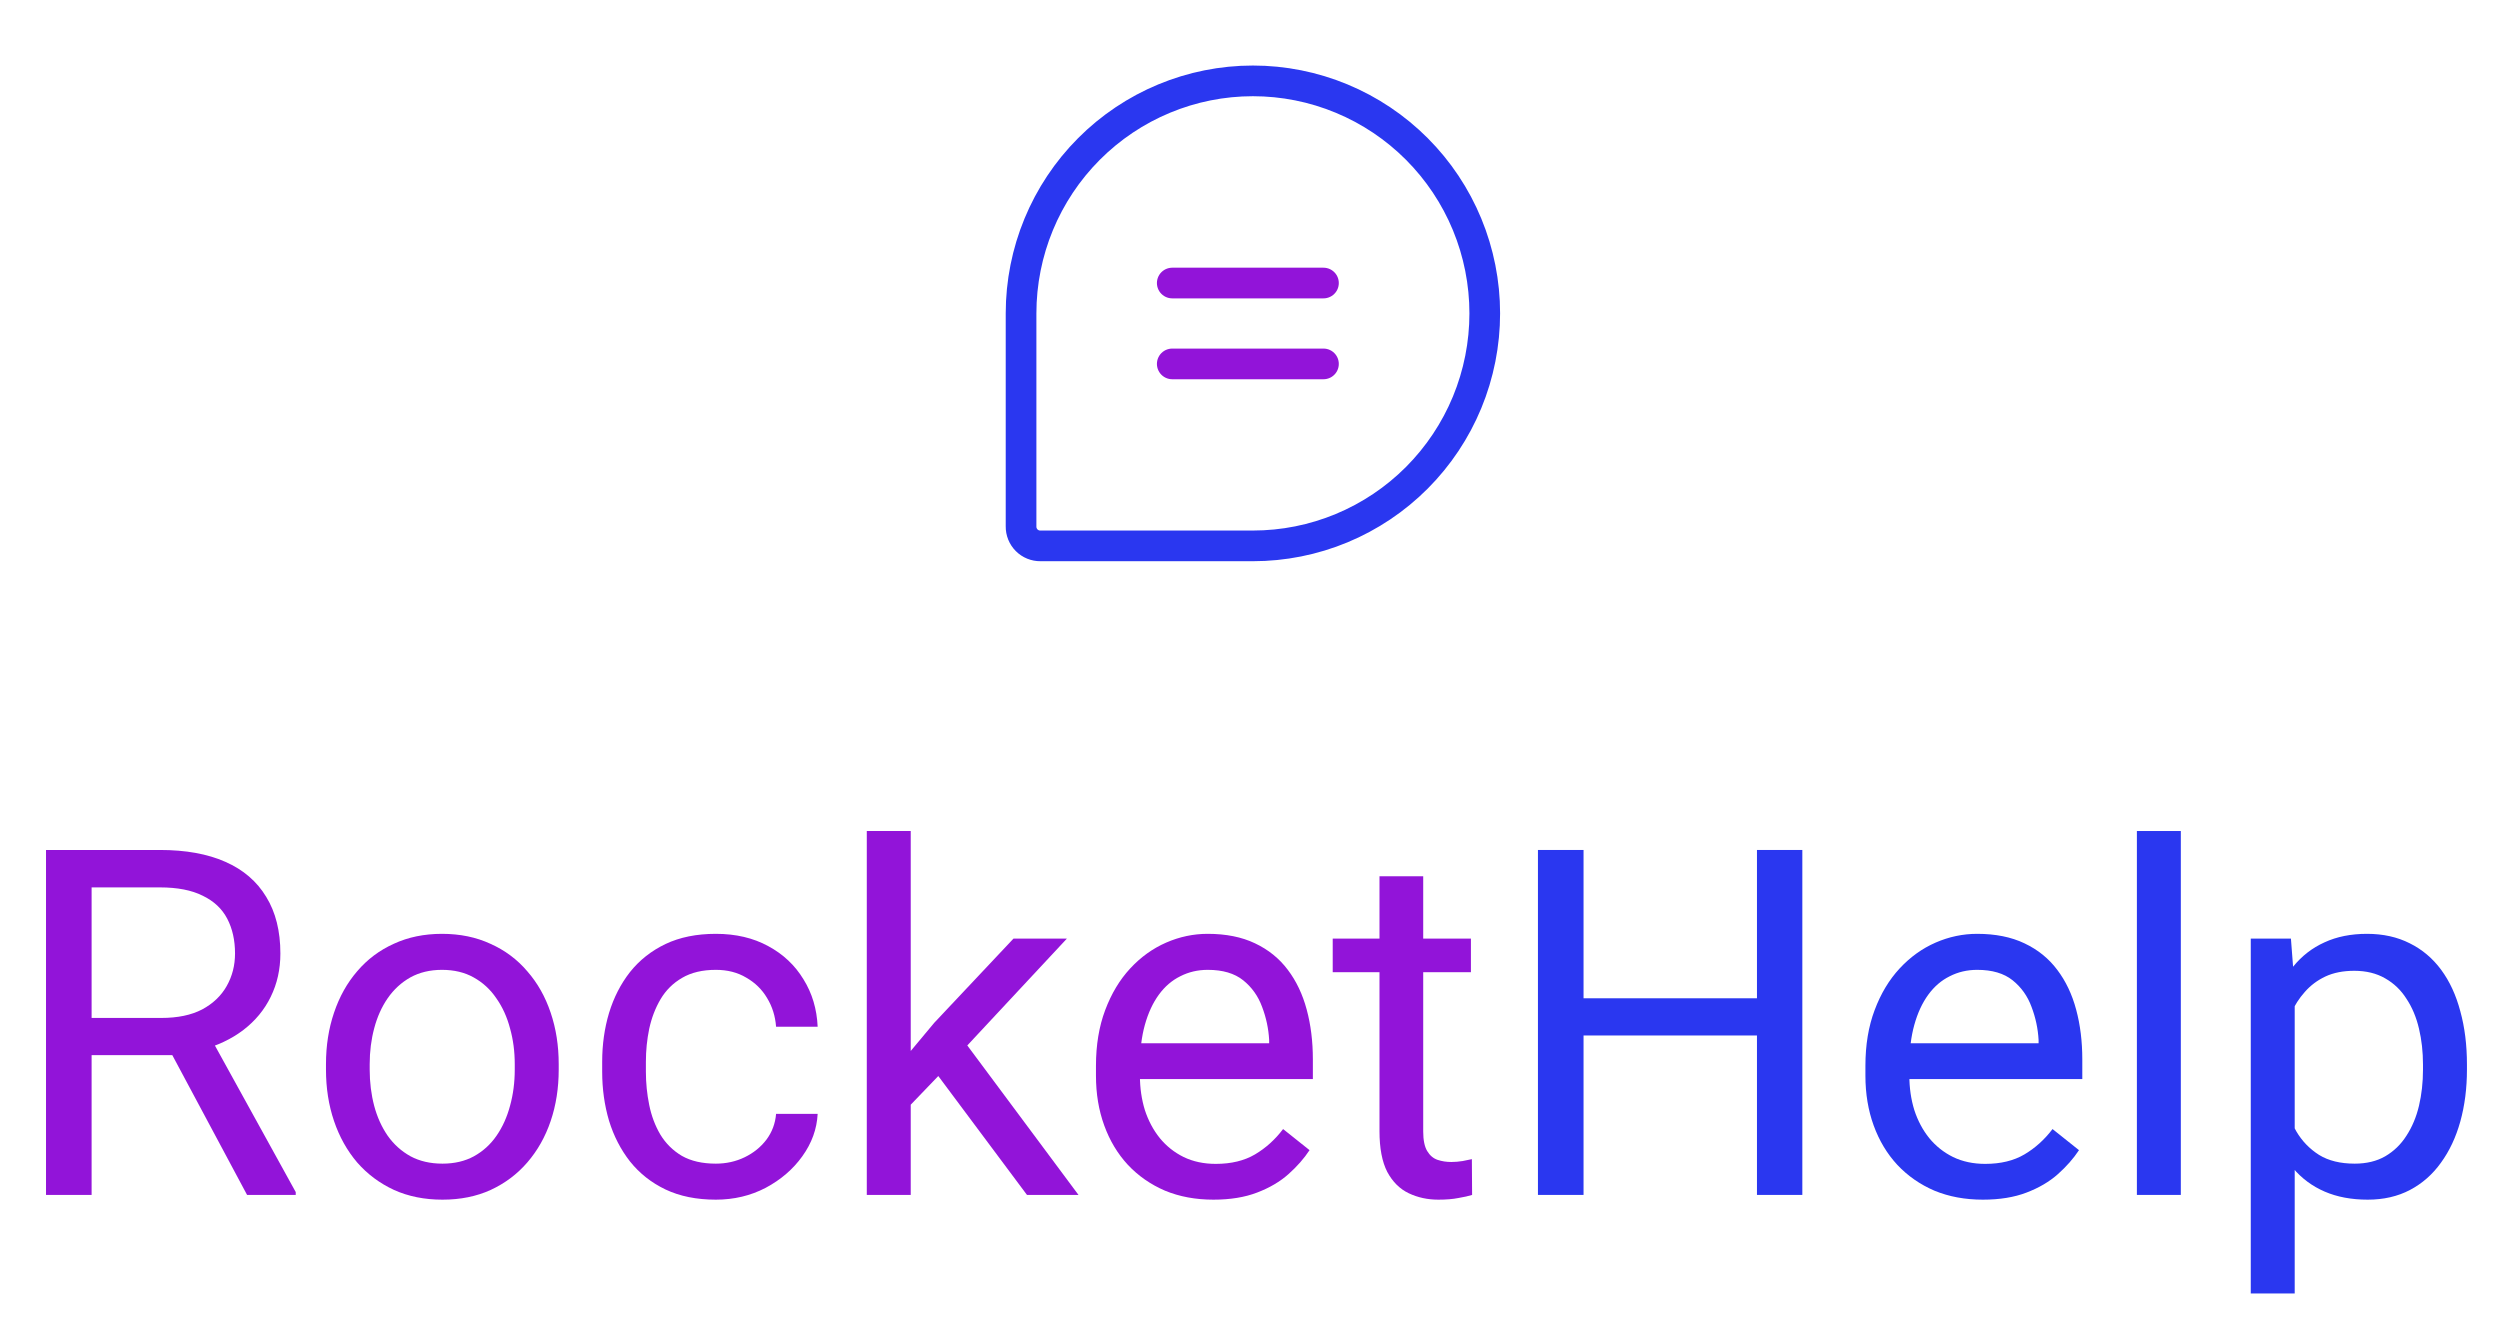
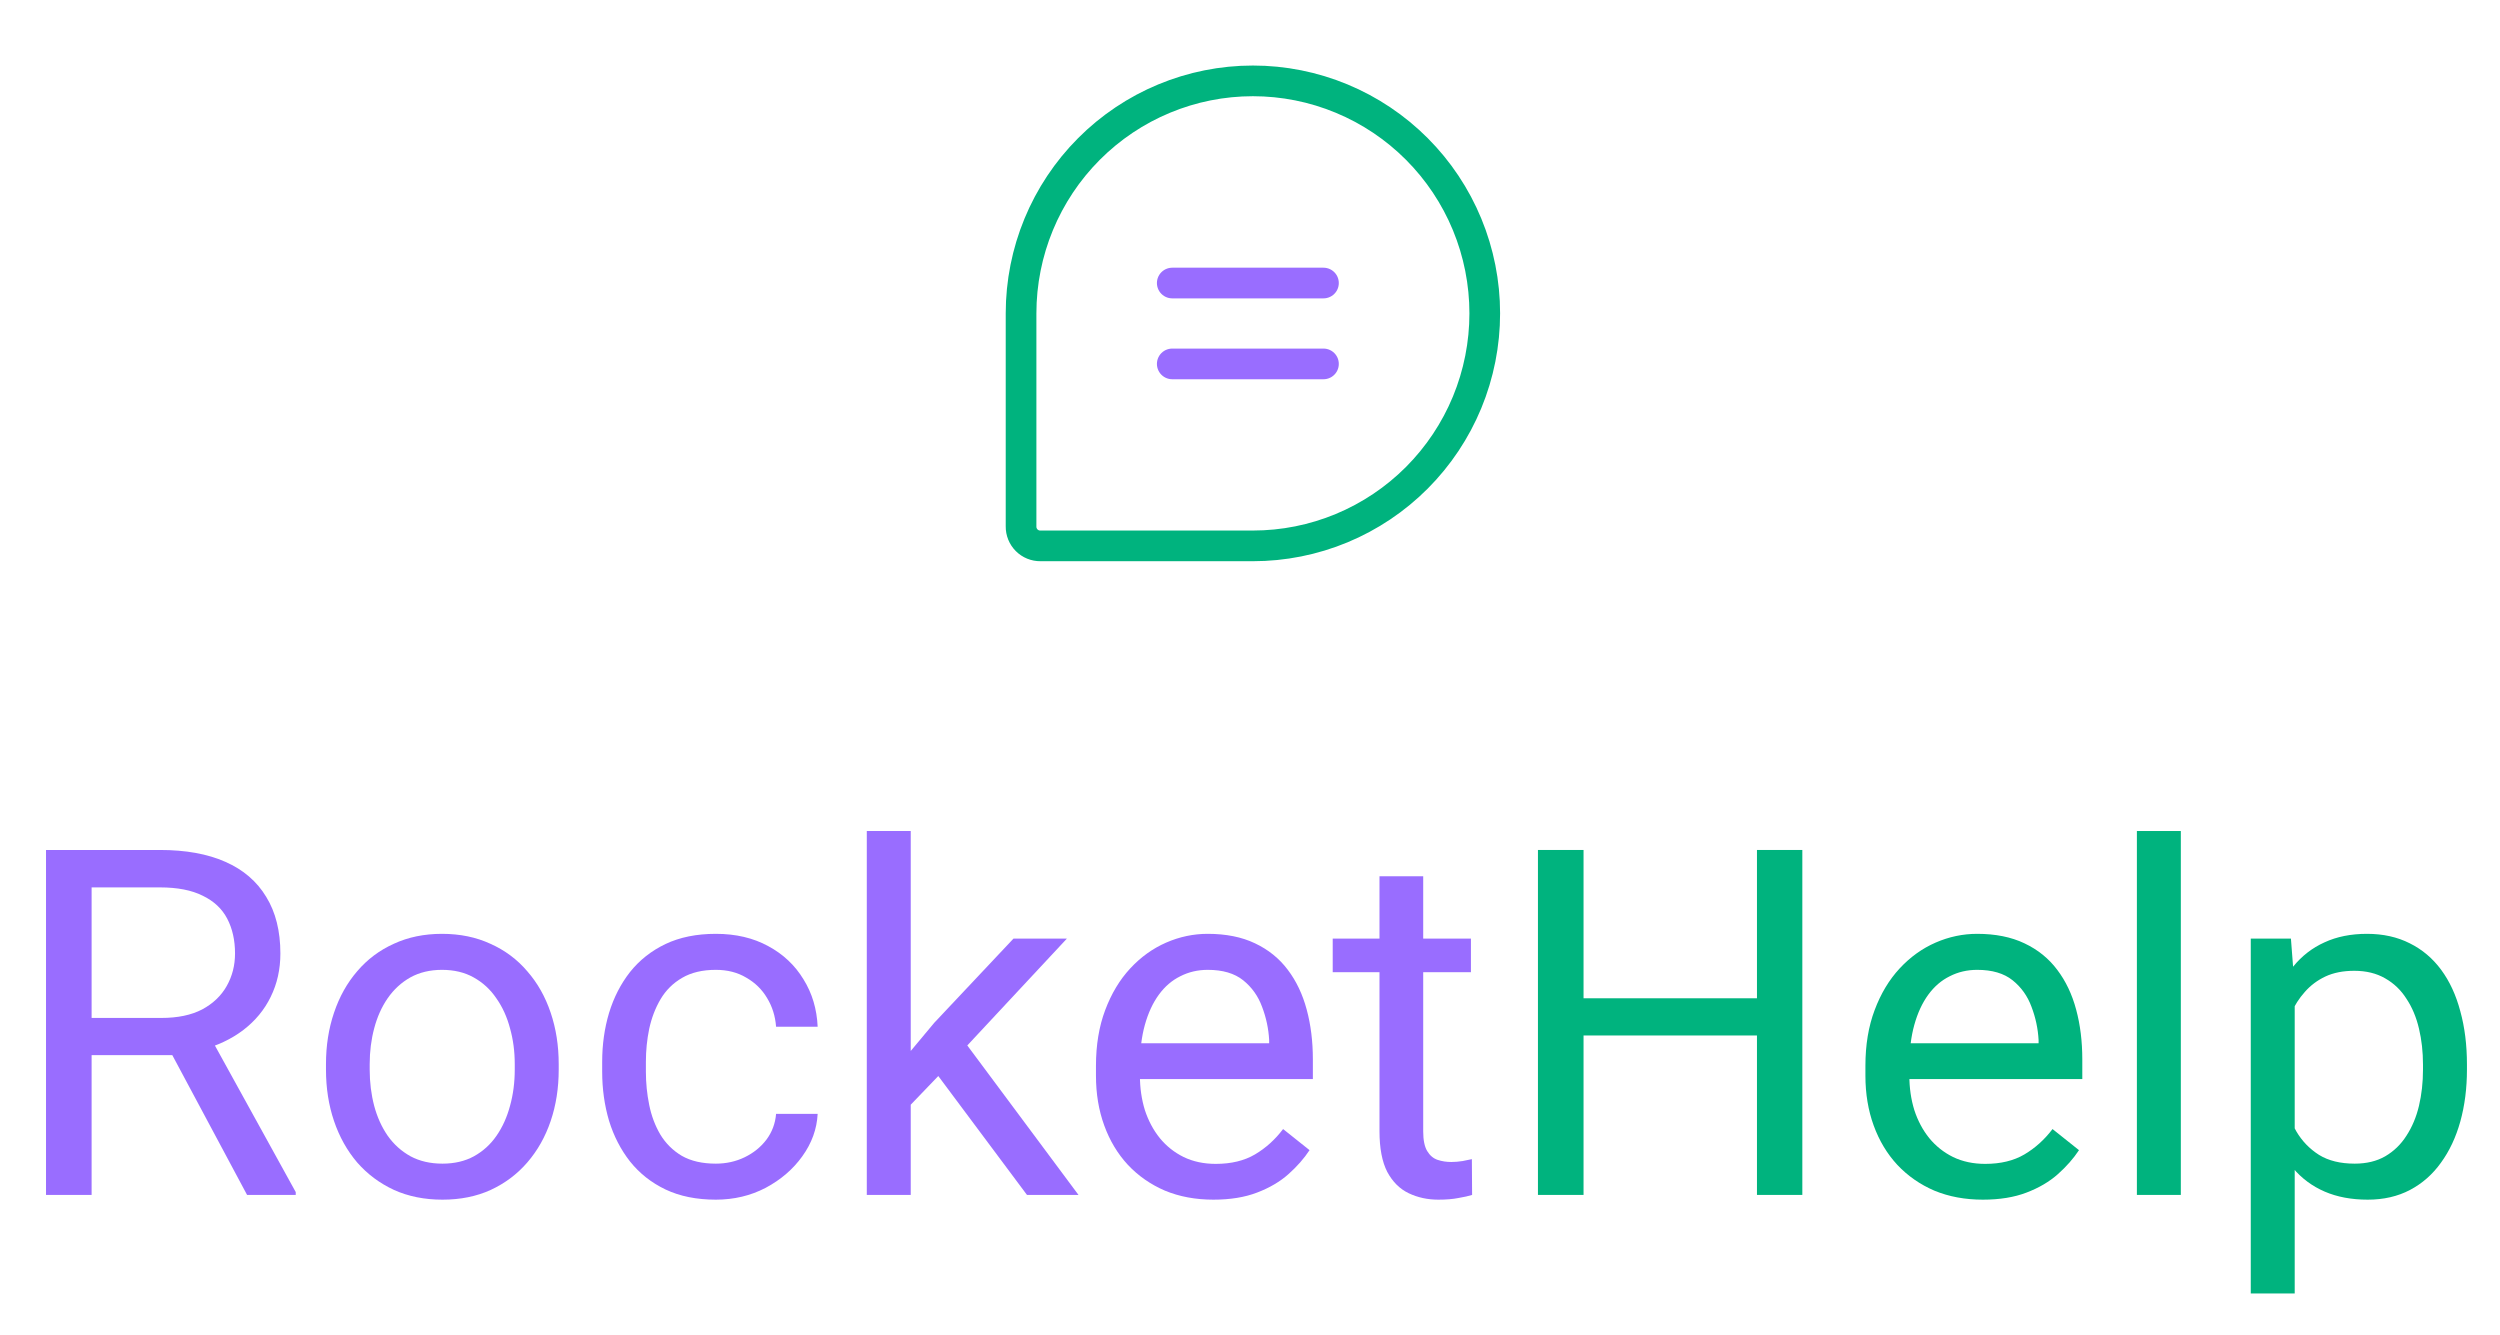
<svg xmlns="http://www.w3.org/2000/svg" width="163" height="87" viewBox="0 0 163 87" fill="none">
-   <path d="M81.689 35.591H67.838C67.671 35.593 67.505 35.562 67.351 35.499C67.196 35.436 67.056 35.343 66.938 35.224C66.82 35.106 66.727 34.965 66.664 34.81C66.602 34.655 66.57 34.489 66.573 34.322V20.432C66.573 16.411 68.165 12.556 71 9.713C73.835 6.87 77.68 5.273 81.689 5.273V5.273C83.675 5.273 85.64 5.665 87.474 6.427C89.308 7.188 90.975 8.305 92.379 9.713C93.782 11.12 94.896 12.791 95.656 14.631C96.415 16.47 96.806 18.441 96.806 20.432V20.432C96.806 22.422 96.415 24.394 95.656 26.233C94.896 28.072 93.782 29.743 92.379 31.151C90.975 32.559 89.308 33.675 87.474 34.437C85.64 35.199 83.675 35.591 81.689 35.591V35.591Z" stroke="#2A37F0" stroke-width="2" stroke-linecap="round" stroke-linejoin="round" />
-   <path d="M76.431 18.454H86.29" stroke="#9214D9" stroke-width="2" stroke-linecap="round" stroke-linejoin="round" />
-   <path d="M76.431 23.727H86.29" stroke="#9214D9" stroke-width="2" stroke-linecap="round" stroke-linejoin="round" />
-   <path d="M3 55.418H10.425C12.109 55.418 13.531 55.675 14.692 56.19C15.863 56.705 16.751 57.467 17.357 58.476C17.973 59.475 18.281 60.706 18.281 62.168C18.281 63.198 18.071 64.14 17.65 64.995C17.239 65.84 16.643 66.56 15.863 67.158C15.092 67.745 14.168 68.182 13.09 68.471L12.258 68.795H5.28L5.249 66.37H10.517C11.585 66.37 12.474 66.184 13.182 65.814C13.891 65.433 14.425 64.923 14.784 64.284C15.144 63.646 15.324 62.941 15.324 62.168C15.324 61.303 15.154 60.546 14.815 59.897C14.476 59.249 13.942 58.749 13.213 58.399C12.494 58.038 11.565 57.858 10.425 57.858H5.973V77.909H3V55.418ZM16.109 77.909L10.656 67.714L13.752 67.698L19.282 77.724V77.909H16.109Z" fill="#9214D9" />
-   <path d="M21.254 69.737V69.382C21.254 68.177 21.429 67.06 21.778 66.03C22.127 64.99 22.63 64.089 23.288 63.327C23.945 62.554 24.741 61.957 25.675 61.535C26.61 61.102 27.657 60.886 28.818 60.886C29.989 60.886 31.041 61.102 31.976 61.535C32.921 61.957 33.722 62.554 34.379 63.327C35.047 64.089 35.555 64.99 35.904 66.03C36.253 67.06 36.428 68.177 36.428 69.382V69.737C36.428 70.942 36.253 72.06 35.904 73.09C35.555 74.119 35.047 75.02 34.379 75.793C33.722 76.555 32.926 77.152 31.991 77.585C31.067 78.007 30.02 78.218 28.849 78.218C27.678 78.218 26.625 78.007 25.691 77.585C24.756 77.152 23.955 76.555 23.288 75.793C22.63 75.02 22.127 74.119 21.778 73.09C21.429 72.06 21.254 70.942 21.254 69.737ZM24.104 69.382V69.737C24.104 70.572 24.202 71.359 24.397 72.101C24.592 72.832 24.885 73.481 25.275 74.047C25.675 74.614 26.174 75.062 26.769 75.391C27.365 75.71 28.058 75.87 28.849 75.87C29.629 75.87 30.312 75.71 30.898 75.391C31.493 75.062 31.986 74.614 32.376 74.047C32.767 73.481 33.059 72.832 33.254 72.101C33.46 71.359 33.562 70.572 33.562 69.737V69.382C33.562 68.558 33.46 67.781 33.254 67.049C33.059 66.308 32.761 65.654 32.361 65.088C31.971 64.511 31.478 64.058 30.882 63.728C30.297 63.399 29.609 63.234 28.818 63.234C28.037 63.234 27.349 63.399 26.754 63.728C26.168 64.058 25.675 64.511 25.275 65.088C24.885 65.654 24.592 66.308 24.397 67.049C24.202 67.781 24.104 68.558 24.104 69.382Z" fill="#9214D9" />
-   <path d="M46.672 75.87C47.349 75.87 47.976 75.731 48.551 75.453C49.126 75.175 49.599 74.794 49.968 74.31C50.338 73.816 50.548 73.254 50.6 72.626H53.311C53.26 73.615 52.926 74.536 52.31 75.391C51.704 76.236 50.908 76.921 49.922 77.446C48.936 77.961 47.853 78.218 46.672 78.218C45.419 78.218 44.325 77.997 43.391 77.554C42.466 77.111 41.696 76.503 41.08 75.731C40.474 74.959 40.017 74.073 39.709 73.074C39.411 72.065 39.262 70.999 39.262 69.876V69.228C39.262 68.105 39.411 67.044 39.709 66.046C40.017 65.036 40.474 64.145 41.08 63.373C41.696 62.601 42.466 61.993 43.391 61.55C44.325 61.107 45.419 60.886 46.672 60.886C47.976 60.886 49.116 61.154 50.092 61.689C51.067 62.215 51.832 62.935 52.387 63.852C52.952 64.758 53.26 65.788 53.311 66.941H50.6C50.548 66.251 50.353 65.628 50.014 65.072C49.686 64.516 49.234 64.073 48.659 63.744C48.094 63.404 47.432 63.234 46.672 63.234C45.799 63.234 45.065 63.409 44.469 63.759C43.883 64.099 43.416 64.562 43.067 65.15C42.728 65.726 42.482 66.37 42.328 67.08C42.184 67.781 42.112 68.496 42.112 69.228V69.876C42.112 70.608 42.184 71.329 42.328 72.039C42.471 72.75 42.713 73.393 43.052 73.97C43.401 74.547 43.868 75.01 44.453 75.36C45.049 75.7 45.788 75.87 46.672 75.87Z" fill="#9214D9" />
-   <path d="M59.38 54.182V77.909H56.515V54.182H59.38ZM69.563 61.195L62.292 68.996L58.225 73.228L57.994 70.185L60.906 66.694L66.081 61.195H69.563ZM66.959 77.909L61.013 69.938L62.492 67.389L70.318 77.909H66.959Z" fill="#9214D9" />
-   <path d="M79.114 78.218C77.953 78.218 76.9 78.022 75.956 77.631C75.021 77.229 74.215 76.668 73.537 75.947C72.87 75.226 72.356 74.372 71.997 73.383C71.637 72.394 71.457 71.313 71.457 70.139V69.49C71.457 68.131 71.658 66.921 72.058 65.86C72.459 64.789 73.003 63.883 73.691 63.141C74.379 62.4 75.16 61.839 76.033 61.458C76.906 61.077 77.809 60.886 78.744 60.886C79.935 60.886 80.962 61.092 81.825 61.504C82.698 61.916 83.411 62.492 83.966 63.234C84.52 63.965 84.931 64.83 85.198 65.829C85.465 66.818 85.599 67.899 85.599 69.073V70.355H73.152V68.023H82.749V67.806C82.708 67.065 82.554 66.344 82.287 65.644C82.03 64.944 81.619 64.367 81.055 63.914C80.49 63.461 79.719 63.234 78.744 63.234C78.097 63.234 77.501 63.373 76.957 63.651C76.413 63.919 75.945 64.32 75.555 64.856C75.165 65.391 74.862 66.046 74.646 66.818C74.431 67.59 74.323 68.481 74.323 69.49V70.139C74.323 70.932 74.431 71.679 74.646 72.379C74.872 73.069 75.196 73.677 75.617 74.202C76.048 74.727 76.567 75.139 77.173 75.438C77.789 75.736 78.487 75.885 79.268 75.885C80.274 75.885 81.126 75.68 81.825 75.268C82.523 74.856 83.134 74.305 83.658 73.615L85.383 74.99C85.024 75.535 84.567 76.055 84.012 76.55C83.458 77.044 82.775 77.446 81.963 77.755C81.162 78.064 80.212 78.218 79.114 78.218Z" fill="#9214D9" />
-   <path d="M95.904 61.195V63.389H86.893V61.195H95.904ZM89.943 57.132H92.793V73.769C92.793 74.336 92.88 74.763 93.055 75.051C93.229 75.34 93.455 75.53 93.732 75.623C94.01 75.716 94.308 75.762 94.626 75.762C94.862 75.762 95.109 75.741 95.365 75.7C95.632 75.649 95.833 75.607 95.966 75.576L95.981 77.909C95.755 77.981 95.458 78.048 95.088 78.11C94.729 78.182 94.292 78.218 93.779 78.218C93.08 78.218 92.438 78.079 91.853 77.801C91.268 77.523 90.8 77.059 90.451 76.411C90.112 75.752 89.943 74.866 89.943 73.754V57.132Z" fill="#9214D9" />
-   <path d="M114.924 65.088V67.513H102.785V65.088H114.924ZM103.247 55.418V77.909H100.274V55.418H103.247ZM117.512 55.418V77.909H114.554V55.418H117.512Z" fill="#2A37F0" />
-   <path d="M129.281 78.218C128.12 78.218 127.068 78.022 126.123 77.631C125.188 77.229 124.382 76.668 123.704 75.947C123.037 75.226 122.523 74.372 122.164 73.383C121.805 72.394 121.625 71.313 121.625 70.139V69.49C121.625 68.131 121.825 66.921 122.226 65.86C122.626 64.789 123.17 63.883 123.858 63.141C124.547 62.4 125.327 61.839 126.2 61.458C127.073 61.077 127.977 60.886 128.911 60.886C130.102 60.886 131.129 61.092 131.992 61.504C132.865 61.916 133.579 62.492 134.133 63.234C134.688 63.965 135.099 64.83 135.366 65.829C135.633 66.818 135.766 67.899 135.766 69.073V70.355H123.319V68.023H132.916V67.806C132.875 67.065 132.721 66.344 132.454 65.644C132.197 64.944 131.787 64.367 131.222 63.914C130.657 63.461 129.887 63.234 128.911 63.234C128.264 63.234 127.668 63.373 127.124 63.651C126.58 63.919 126.113 64.32 125.722 64.856C125.332 65.391 125.029 66.046 124.814 66.818C124.598 67.59 124.49 68.481 124.49 69.49V70.139C124.49 70.932 124.598 71.679 124.814 72.379C125.039 73.069 125.363 73.677 125.784 74.202C126.215 74.727 126.734 75.139 127.34 75.438C127.956 75.736 128.654 75.885 129.435 75.885C130.441 75.885 131.294 75.68 131.992 75.268C132.69 74.856 133.301 74.305 133.825 73.615L135.55 74.99C135.191 75.535 134.734 76.055 134.179 76.55C133.625 77.044 132.942 77.446 132.131 77.755C131.33 78.064 130.38 78.218 129.281 78.218Z" fill="#2A37F0" />
-   <path d="M142.19 54.182V77.909H139.325V54.182H142.19Z" fill="#2A37F0" />
-   <path d="M149.615 64.408V84.335H146.75V61.195H149.368L149.615 64.408ZM160.845 69.413V69.737C160.845 70.953 160.701 72.08 160.413 73.12C160.126 74.15 159.705 75.046 159.15 75.808C158.606 76.57 157.933 77.162 157.132 77.585C156.331 78.007 155.412 78.218 154.375 78.218C153.317 78.218 152.382 78.043 151.571 77.693C150.76 77.343 150.072 76.833 149.507 76.163C148.942 75.494 148.49 74.691 148.151 73.754C147.823 72.817 147.597 71.761 147.474 70.587V68.857C147.597 67.621 147.828 66.514 148.167 65.536C148.506 64.557 148.952 63.723 149.507 63.033C150.072 62.333 150.755 61.803 151.556 61.442C152.357 61.071 153.281 60.886 154.329 60.886C155.376 60.886 156.305 61.092 157.117 61.504C157.928 61.906 158.611 62.482 159.166 63.234C159.72 63.986 160.136 64.887 160.413 65.937C160.701 66.978 160.845 68.136 160.845 69.413ZM157.979 69.737V69.413C157.979 68.579 157.892 67.796 157.717 67.065C157.543 66.323 157.271 65.675 156.901 65.119C156.542 64.552 156.079 64.109 155.515 63.79C154.95 63.461 154.277 63.296 153.497 63.296C152.778 63.296 152.151 63.419 151.617 63.667C151.094 63.914 150.647 64.248 150.277 64.671C149.907 65.083 149.604 65.556 149.368 66.092C149.142 66.617 148.973 67.163 148.86 67.729V71.73C149.065 72.451 149.353 73.131 149.723 73.769C150.092 74.397 150.585 74.907 151.201 75.299C151.818 75.68 152.593 75.87 153.527 75.87C154.298 75.87 154.96 75.71 155.515 75.391C156.079 75.062 156.542 74.614 156.901 74.047C157.271 73.481 157.543 72.832 157.717 72.101C157.892 71.359 157.979 70.572 157.979 69.737Z" fill="#2A37F0" />
+   <path d="M81.689 35.591H67.838C67.671 35.593 67.505 35.562 67.351 35.499C67.196 35.436 67.056 35.343 66.938 35.224C66.82 35.106 66.727 34.965 66.664 34.81C66.602 34.655 66.57 34.489 66.573 34.322V20.432C66.573 16.411 68.165 12.556 71 9.713C73.835 6.87 77.68 5.273 81.689 5.273V5.273C83.675 5.273 85.64 5.665 87.474 6.427C89.308 7.188 90.975 8.305 92.379 9.713C93.782 11.12 94.896 12.791 95.656 14.631C96.415 16.47 96.806 18.441 96.806 20.432V20.432C96.806 22.422 96.415 24.394 95.656 26.233C94.896 28.072 93.782 29.743 92.379 31.151C90.975 32.559 89.308 33.675 87.474 34.437C85.64 35.199 83.675 35.591 81.689 35.591V35.591Z" stroke="#00B37E" stroke-width="2" stroke-linecap="round" stroke-linejoin="round" />
+   <path d="M76.431 18.454H86.29" stroke="#996DFF" stroke-width="2" stroke-linecap="round" stroke-linejoin="round" />
+   <path d="M76.431 23.727H86.29" stroke="#996DFF" stroke-width="2" stroke-linecap="round" stroke-linejoin="round" />
+   <path d="M3 55.418H10.425C12.109 55.418 13.531 55.675 14.692 56.19C15.863 56.705 16.751 57.467 17.357 58.476C17.973 59.475 18.281 60.706 18.281 62.168C18.281 63.198 18.071 64.14 17.65 64.995C17.239 65.84 16.643 66.56 15.863 67.158C15.092 67.745 14.168 68.182 13.09 68.471L12.258 68.795H5.28L5.249 66.37H10.517C11.585 66.37 12.474 66.184 13.182 65.814C13.891 65.433 14.425 64.923 14.784 64.284C15.144 63.646 15.324 62.941 15.324 62.168C15.324 61.303 15.154 60.546 14.815 59.897C14.476 59.249 13.942 58.749 13.213 58.399C12.494 58.038 11.565 57.858 10.425 57.858H5.973V77.909H3V55.418ZM16.109 77.909L10.656 67.714L13.752 67.698L19.282 77.724V77.909H16.109Z" fill="#996DFF" />
+   <path d="M21.254 69.737V69.382C21.254 68.177 21.429 67.06 21.778 66.03C22.127 64.99 22.63 64.089 23.288 63.327C23.945 62.554 24.741 61.957 25.675 61.535C26.61 61.102 27.657 60.886 28.818 60.886C29.989 60.886 31.041 61.102 31.976 61.535C32.921 61.957 33.722 62.554 34.379 63.327C35.047 64.089 35.555 64.99 35.904 66.03C36.253 67.06 36.428 68.177 36.428 69.382V69.737C36.428 70.942 36.253 72.06 35.904 73.09C35.555 74.119 35.047 75.02 34.379 75.793C33.722 76.555 32.926 77.152 31.991 77.585C31.067 78.007 30.02 78.218 28.849 78.218C27.678 78.218 26.625 78.007 25.691 77.585C24.756 77.152 23.955 76.555 23.288 75.793C22.63 75.02 22.127 74.119 21.778 73.09C21.429 72.06 21.254 70.942 21.254 69.737ZM24.104 69.382V69.737C24.104 70.572 24.202 71.359 24.397 72.101C24.592 72.832 24.885 73.481 25.275 74.047C25.675 74.614 26.174 75.062 26.769 75.391C27.365 75.71 28.058 75.87 28.849 75.87C29.629 75.87 30.312 75.71 30.898 75.391C31.493 75.062 31.986 74.614 32.376 74.047C32.767 73.481 33.059 72.832 33.254 72.101C33.46 71.359 33.562 70.572 33.562 69.737V69.382C33.562 68.558 33.46 67.781 33.254 67.049C33.059 66.308 32.761 65.654 32.361 65.088C31.971 64.511 31.478 64.058 30.882 63.728C30.297 63.399 29.609 63.234 28.818 63.234C28.037 63.234 27.349 63.399 26.754 63.728C26.168 64.058 25.675 64.511 25.275 65.088C24.885 65.654 24.592 66.308 24.397 67.049C24.202 67.781 24.104 68.558 24.104 69.382Z" fill="#996DFF" />
+   <path d="M46.672 75.87C47.349 75.87 47.976 75.731 48.551 75.453C49.126 75.175 49.599 74.794 49.968 74.31C50.338 73.816 50.548 73.254 50.6 72.626H53.311C53.26 73.615 52.926 74.536 52.31 75.391C51.704 76.236 50.908 76.921 49.922 77.446C48.936 77.961 47.853 78.218 46.672 78.218C45.419 78.218 44.325 77.997 43.391 77.554C42.466 77.111 41.696 76.503 41.08 75.731C40.474 74.959 40.017 74.073 39.709 73.074C39.411 72.065 39.262 70.999 39.262 69.876V69.228C39.262 68.105 39.411 67.044 39.709 66.046C40.017 65.036 40.474 64.145 41.08 63.373C41.696 62.601 42.466 61.993 43.391 61.55C44.325 61.107 45.419 60.886 46.672 60.886C47.976 60.886 49.116 61.154 50.092 61.689C51.067 62.215 51.832 62.935 52.387 63.852C52.952 64.758 53.26 65.788 53.311 66.941H50.6C50.548 66.251 50.353 65.628 50.014 65.072C49.686 64.516 49.234 64.073 48.659 63.744C48.094 63.404 47.432 63.234 46.672 63.234C45.799 63.234 45.065 63.409 44.469 63.759C43.883 64.099 43.416 64.562 43.067 65.15C42.728 65.726 42.482 66.37 42.328 67.08C42.184 67.781 42.112 68.496 42.112 69.228V69.876C42.112 70.608 42.184 71.329 42.328 72.039C42.471 72.75 42.713 73.393 43.052 73.97C43.401 74.547 43.868 75.01 44.453 75.36C45.049 75.7 45.788 75.87 46.672 75.87Z" fill="#996DFF" />
+   <path d="M59.38 54.182V77.909H56.515V54.182H59.38ZM69.563 61.195L62.292 68.996L58.225 73.228L57.994 70.185L60.906 66.694L66.081 61.195H69.563ZM66.959 77.909L61.013 69.938L62.492 67.389L70.318 77.909H66.959Z" fill="#996DFF" />
+   <path d="M79.114 78.218C77.953 78.218 76.9 78.022 75.956 77.631C75.021 77.229 74.215 76.668 73.537 75.947C72.87 75.226 72.356 74.372 71.997 73.383C71.637 72.394 71.457 71.313 71.457 70.139V69.49C71.457 68.131 71.658 66.921 72.058 65.86C72.459 64.789 73.003 63.883 73.691 63.141C74.379 62.4 75.16 61.839 76.033 61.458C76.906 61.077 77.809 60.886 78.744 60.886C79.935 60.886 80.962 61.092 81.825 61.504C82.698 61.916 83.411 62.492 83.966 63.234C84.52 63.965 84.931 64.83 85.198 65.829C85.465 66.818 85.599 67.899 85.599 69.073V70.355H73.152V68.023H82.749V67.806C82.708 67.065 82.554 66.344 82.287 65.644C82.03 64.944 81.619 64.367 81.055 63.914C80.49 63.461 79.719 63.234 78.744 63.234C78.097 63.234 77.501 63.373 76.957 63.651C76.413 63.919 75.945 64.32 75.555 64.856C75.165 65.391 74.862 66.046 74.646 66.818C74.431 67.59 74.323 68.481 74.323 69.49V70.139C74.323 70.932 74.431 71.679 74.646 72.379C74.872 73.069 75.196 73.677 75.617 74.202C76.048 74.727 76.567 75.139 77.173 75.438C77.789 75.736 78.487 75.885 79.268 75.885C80.274 75.885 81.126 75.68 81.825 75.268C82.523 74.856 83.134 74.305 83.658 73.615L85.383 74.99C85.024 75.535 84.567 76.055 84.012 76.55C83.458 77.044 82.775 77.446 81.963 77.755C81.162 78.064 80.212 78.218 79.114 78.218Z" fill="#996DFF" />
+   <path d="M95.904 61.195V63.389H86.893V61.195H95.904ZM89.943 57.132H92.793V73.769C92.793 74.336 92.88 74.763 93.055 75.051C93.229 75.34 93.455 75.53 93.732 75.623C94.01 75.716 94.308 75.762 94.626 75.762C94.862 75.762 95.109 75.741 95.365 75.7C95.632 75.649 95.833 75.607 95.966 75.576L95.981 77.909C95.755 77.981 95.458 78.048 95.088 78.11C94.729 78.182 94.292 78.218 93.779 78.218C93.08 78.218 92.438 78.079 91.853 77.801C91.268 77.523 90.8 77.059 90.451 76.411C90.112 75.752 89.943 74.866 89.943 73.754V57.132Z" fill="#996DFF" />
+   <path d="M114.924 65.088V67.513H102.785V65.088H114.924ZM103.247 55.418V77.909H100.274V55.418H103.247ZM117.512 55.418V77.909H114.554V55.418H117.512Z" fill="#00B37E" />
+   <path d="M129.281 78.218C128.12 78.218 127.068 78.022 126.123 77.631C125.188 77.229 124.382 76.668 123.704 75.947C123.037 75.226 122.523 74.372 122.164 73.383C121.805 72.394 121.625 71.313 121.625 70.139V69.49C121.625 68.131 121.825 66.921 122.226 65.86C122.626 64.789 123.17 63.883 123.858 63.141C124.547 62.4 125.327 61.839 126.2 61.458C127.073 61.077 127.977 60.886 128.911 60.886C130.102 60.886 131.129 61.092 131.992 61.504C132.865 61.916 133.579 62.492 134.133 63.234C134.688 63.965 135.099 64.83 135.366 65.829C135.633 66.818 135.766 67.899 135.766 69.073V70.355H123.319V68.023H132.916V67.806C132.875 67.065 132.721 66.344 132.454 65.644C132.197 64.944 131.787 64.367 131.222 63.914C130.657 63.461 129.887 63.234 128.911 63.234C128.264 63.234 127.668 63.373 127.124 63.651C126.58 63.919 126.113 64.32 125.722 64.856C125.332 65.391 125.029 66.046 124.814 66.818C124.598 67.59 124.49 68.481 124.49 69.49V70.139C124.49 70.932 124.598 71.679 124.814 72.379C125.039 73.069 125.363 73.677 125.784 74.202C126.215 74.727 126.734 75.139 127.34 75.438C127.956 75.736 128.654 75.885 129.435 75.885C130.441 75.885 131.294 75.68 131.992 75.268C132.69 74.856 133.301 74.305 133.825 73.615L135.55 74.99C135.191 75.535 134.734 76.055 134.179 76.55C133.625 77.044 132.942 77.446 132.131 77.755C131.33 78.064 130.38 78.218 129.281 78.218Z" fill="#00B37E" />
+   <path d="M142.19 54.182V77.909H139.325V54.182H142.19Z" fill="#00B37E" />
+   <path d="M149.615 64.408V84.335H146.75V61.195H149.368L149.615 64.408ZM160.845 69.413V69.737C160.845 70.953 160.701 72.08 160.413 73.12C160.126 74.15 159.705 75.046 159.15 75.808C158.606 76.57 157.933 77.162 157.132 77.585C156.331 78.007 155.412 78.218 154.375 78.218C153.317 78.218 152.382 78.043 151.571 77.693C150.76 77.343 150.072 76.833 149.507 76.163C148.942 75.494 148.49 74.691 148.151 73.754C147.823 72.817 147.597 71.761 147.474 70.587V68.857C147.597 67.621 147.828 66.514 148.167 65.536C148.506 64.557 148.952 63.723 149.507 63.033C150.072 62.333 150.755 61.803 151.556 61.442C152.357 61.071 153.281 60.886 154.329 60.886C155.376 60.886 156.305 61.092 157.117 61.504C157.928 61.906 158.611 62.482 159.166 63.234C159.72 63.986 160.136 64.887 160.413 65.937C160.701 66.978 160.845 68.136 160.845 69.413ZM157.979 69.737V69.413C157.979 68.579 157.892 67.796 157.717 67.065C157.543 66.323 157.271 65.675 156.901 65.119C156.542 64.552 156.079 64.109 155.515 63.79C154.95 63.461 154.277 63.296 153.497 63.296C152.778 63.296 152.151 63.419 151.617 63.667C151.094 63.914 150.647 64.248 150.277 64.671C149.907 65.083 149.604 65.556 149.368 66.092C149.142 66.617 148.973 67.163 148.86 67.729V71.73C149.065 72.451 149.353 73.131 149.723 73.769C150.092 74.397 150.585 74.907 151.201 75.299C151.818 75.68 152.593 75.87 153.527 75.87C154.298 75.87 154.96 75.71 155.515 75.391C156.079 75.062 156.542 74.614 156.901 74.047C157.271 73.481 157.543 72.832 157.717 72.101C157.892 71.359 157.979 70.572 157.979 69.737Z" fill="#00B37E" />
</svg>
